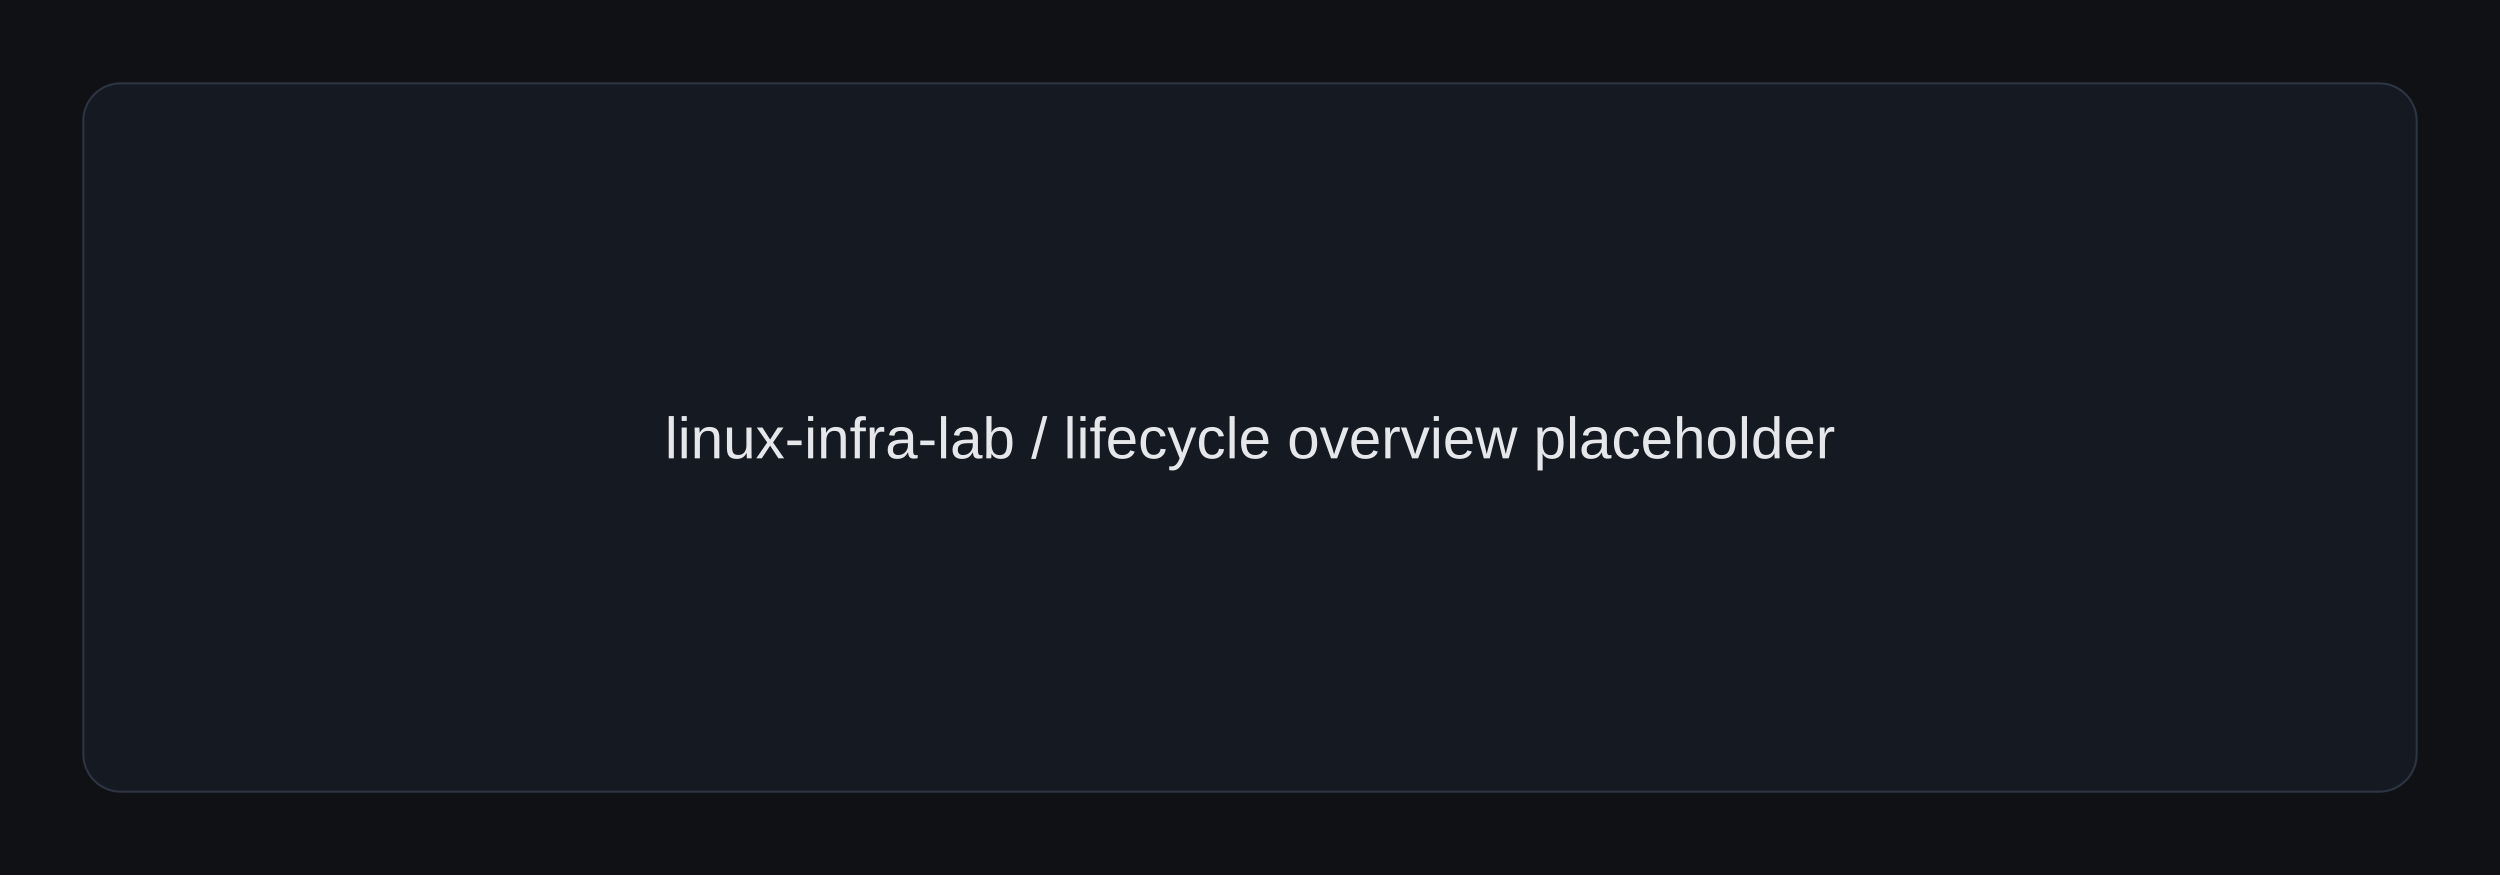
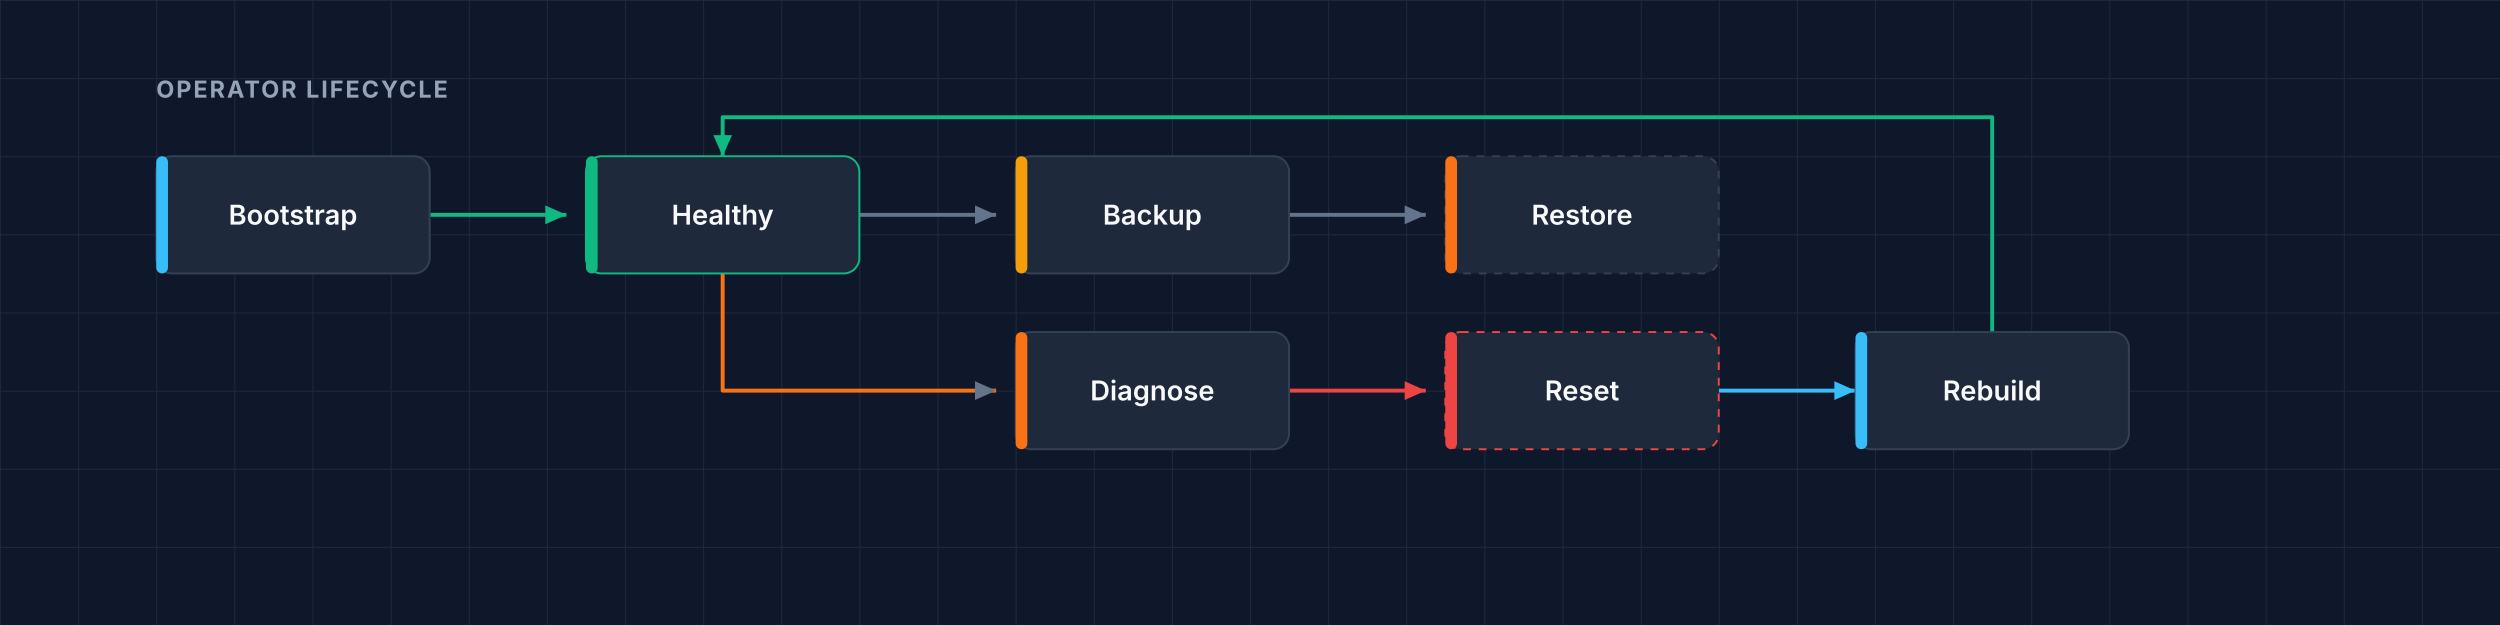
- <svg xmlns="http://www.w3.org/2000/svg" viewBox="0 0 1200 420" role="img" aria-labelledby="title desc">
-   <rect width="1200" height="420" fill="#0f1115" />
-   <rect x="40" y="40" width="1120" height="340" rx="18" fill="#151922" stroke="#2d3442" />
-   <text x="600" y="220" fill="#e5e7eb" font-size="28" text-anchor="middle" font-family="Segoe UI, Arial, sans-serif">linux-infra-lab / lifecycle overview placeholder</text>
+ <svg xmlns="http://www.w3.org/2000/svg" viewBox="0 0 1280 320" width="1280" height="320">
+   <defs>
+     <pattern id="lc-grid" width="40" height="40" patternUnits="userSpaceOnUse">
+       <path d="M 40 0 L 0 0 0 40" fill="none" stroke="#1E293B" stroke-width="1" />
+     </pattern>
+     <marker id="arrow-neutral" viewBox="0 0 10 10" refX="9" refY="5" markerWidth="6" markerHeight="6" orient="auto">
+       <path d="M 0 1 L 9 5 L 0 9 z" fill="#64748B" />
+     </marker>
+     <marker id="arrow-success" viewBox="0 0 10 10" refX="9" refY="5" markerWidth="6" markerHeight="6" orient="auto">
+       <path d="M 0 1 L 9 5 L 0 9 z" fill="#10B981" />
+     </marker>
+     <marker id="arrow-danger" viewBox="0 0 10 10" refX="9" refY="5" markerWidth="6" markerHeight="6" orient="auto">
+       <path d="M 0 1 L 9 5 L 0 9 z" fill="#EF4444" />
+     </marker>
+     <marker id="arrow-rebuild" viewBox="0 0 10 10" refX="9" refY="5" markerWidth="6" markerHeight="6" orient="auto">
+       <path d="M 0 1 L 9 5 L 0 9 z" fill="#38BDF8" />
+     </marker>
+   </defs>
+   <rect width="1280" height="320" fill="#0F172A" />
+   <rect width="1280" height="320" fill="url(#lc-grid)" />
+   <text x="80" y="50" fill="#94A3B8" font-size="12" font-family="system-ui, -apple-system, sans-serif" font-weight="700" letter-spacing="1">OPERATOR LIFECYCLE</text>
+   <path d="M 220 110 L 290 110" stroke="#10B981" stroke-width="2" marker-end="url(#arrow-success)" />
+   <path d="M 440 110 L 510 110" stroke="#64748B" stroke-width="2" marker-end="url(#arrow-neutral)" />
+   <path d="M 660 110 L 730 110" stroke="#64748B" stroke-width="2" marker-end="url(#arrow-neutral)" />
+   <path d="M 370 140 L 370 200 L 510 200" fill="none" stroke="#F97316" stroke-width="2" marker-end="url(#arrow-neutral)" stroke-linejoin="round" />
+   <path d="M 660 200 L 730 200" stroke="#EF4444" stroke-width="2" marker-end="url(#arrow-danger)" />
+   <path d="M 880 200 L 950 200" stroke="#38BDF8" stroke-width="2" marker-end="url(#arrow-rebuild)" />
+   <path d="M 1020 170 L 1020 60 L 370 60 L 370 80" fill="none" stroke="#10B981" stroke-width="2" marker-end="url(#arrow-success)" stroke-linejoin="round" />
+   <g transform="translate(80, 80)">
+     <rect width="140" height="60" fill="#1E293B" stroke="#334155" stroke-width="1" rx="8" />
+     <rect width="6" height="60" fill="#38BDF8" rx="3" />
+     <text x="70" y="35" fill="#F8FAFC" font-size="14" font-family="system-ui, -apple-system, sans-serif" font-weight="600" text-anchor="middle">Bootstrap</text>
+   </g>
+   <g transform="translate(300, 80)">
+     <rect width="140" height="60" fill="#1E293B" stroke="#10B981" stroke-width="1" rx="8" />
+     <rect width="6" height="60" fill="#10B981" rx="3" />
+     <text x="70" y="35" fill="#F8FAFC" font-size="14" font-family="system-ui, -apple-system, sans-serif" font-weight="600" text-anchor="middle">Healthy</text>
+   </g>
+   <g transform="translate(520, 80)">
+     <rect width="140" height="60" fill="#1E293B" stroke="#334155" stroke-width="1" rx="8" />
+     <rect width="6" height="60" fill="#F59E0B" rx="3" />
+     <text x="70" y="35" fill="#F8FAFC" font-size="14" font-family="system-ui, -apple-system, sans-serif" font-weight="600" text-anchor="middle">Backup</text>
+   </g>
+   <g transform="translate(740, 80)">
+     <rect width="140" height="60" fill="#1E293B" stroke="#334155" stroke-width="1" rx="8" stroke-dasharray="4,4" />
+     <rect width="6" height="60" fill="#F97316" rx="3" />
+     <text x="70" y="35" fill="#F8FAFC" font-size="14" font-family="system-ui, -apple-system, sans-serif" font-weight="600" text-anchor="middle">Restore</text>
+   </g>
+   <g transform="translate(520, 170)">
+     <rect width="140" height="60" fill="#1E293B" stroke="#334155" stroke-width="1" rx="8" />
+     <rect width="6" height="60" fill="#F97316" rx="3" />
+     <text x="70" y="35" fill="#F8FAFC" font-size="14" font-family="system-ui, -apple-system, sans-serif" font-weight="600" text-anchor="middle">Diagnose</text>
+   </g>
+   <g transform="translate(740, 170)">
+     <rect width="140" height="60" fill="#1E293B" stroke="#EF4444" stroke-width="1" rx="8" stroke-dasharray="4,4" />
+     <rect width="6" height="60" fill="#EF4444" rx="3" />
+     <text x="70" y="35" fill="#F8FAFC" font-size="14" font-family="system-ui, -apple-system, sans-serif" font-weight="600" text-anchor="middle">Reset</text>
+   </g>
+   <g transform="translate(950, 170)">
+     <rect width="140" height="60" fill="#1E293B" stroke="#334155" stroke-width="1" rx="8" />
+     <rect width="6" height="60" fill="#38BDF8" rx="3" />
+     <text x="70" y="35" fill="#F8FAFC" font-size="14" font-family="system-ui, -apple-system, sans-serif" font-weight="600" text-anchor="middle">Rebuild</text>
+   </g>
</svg>
